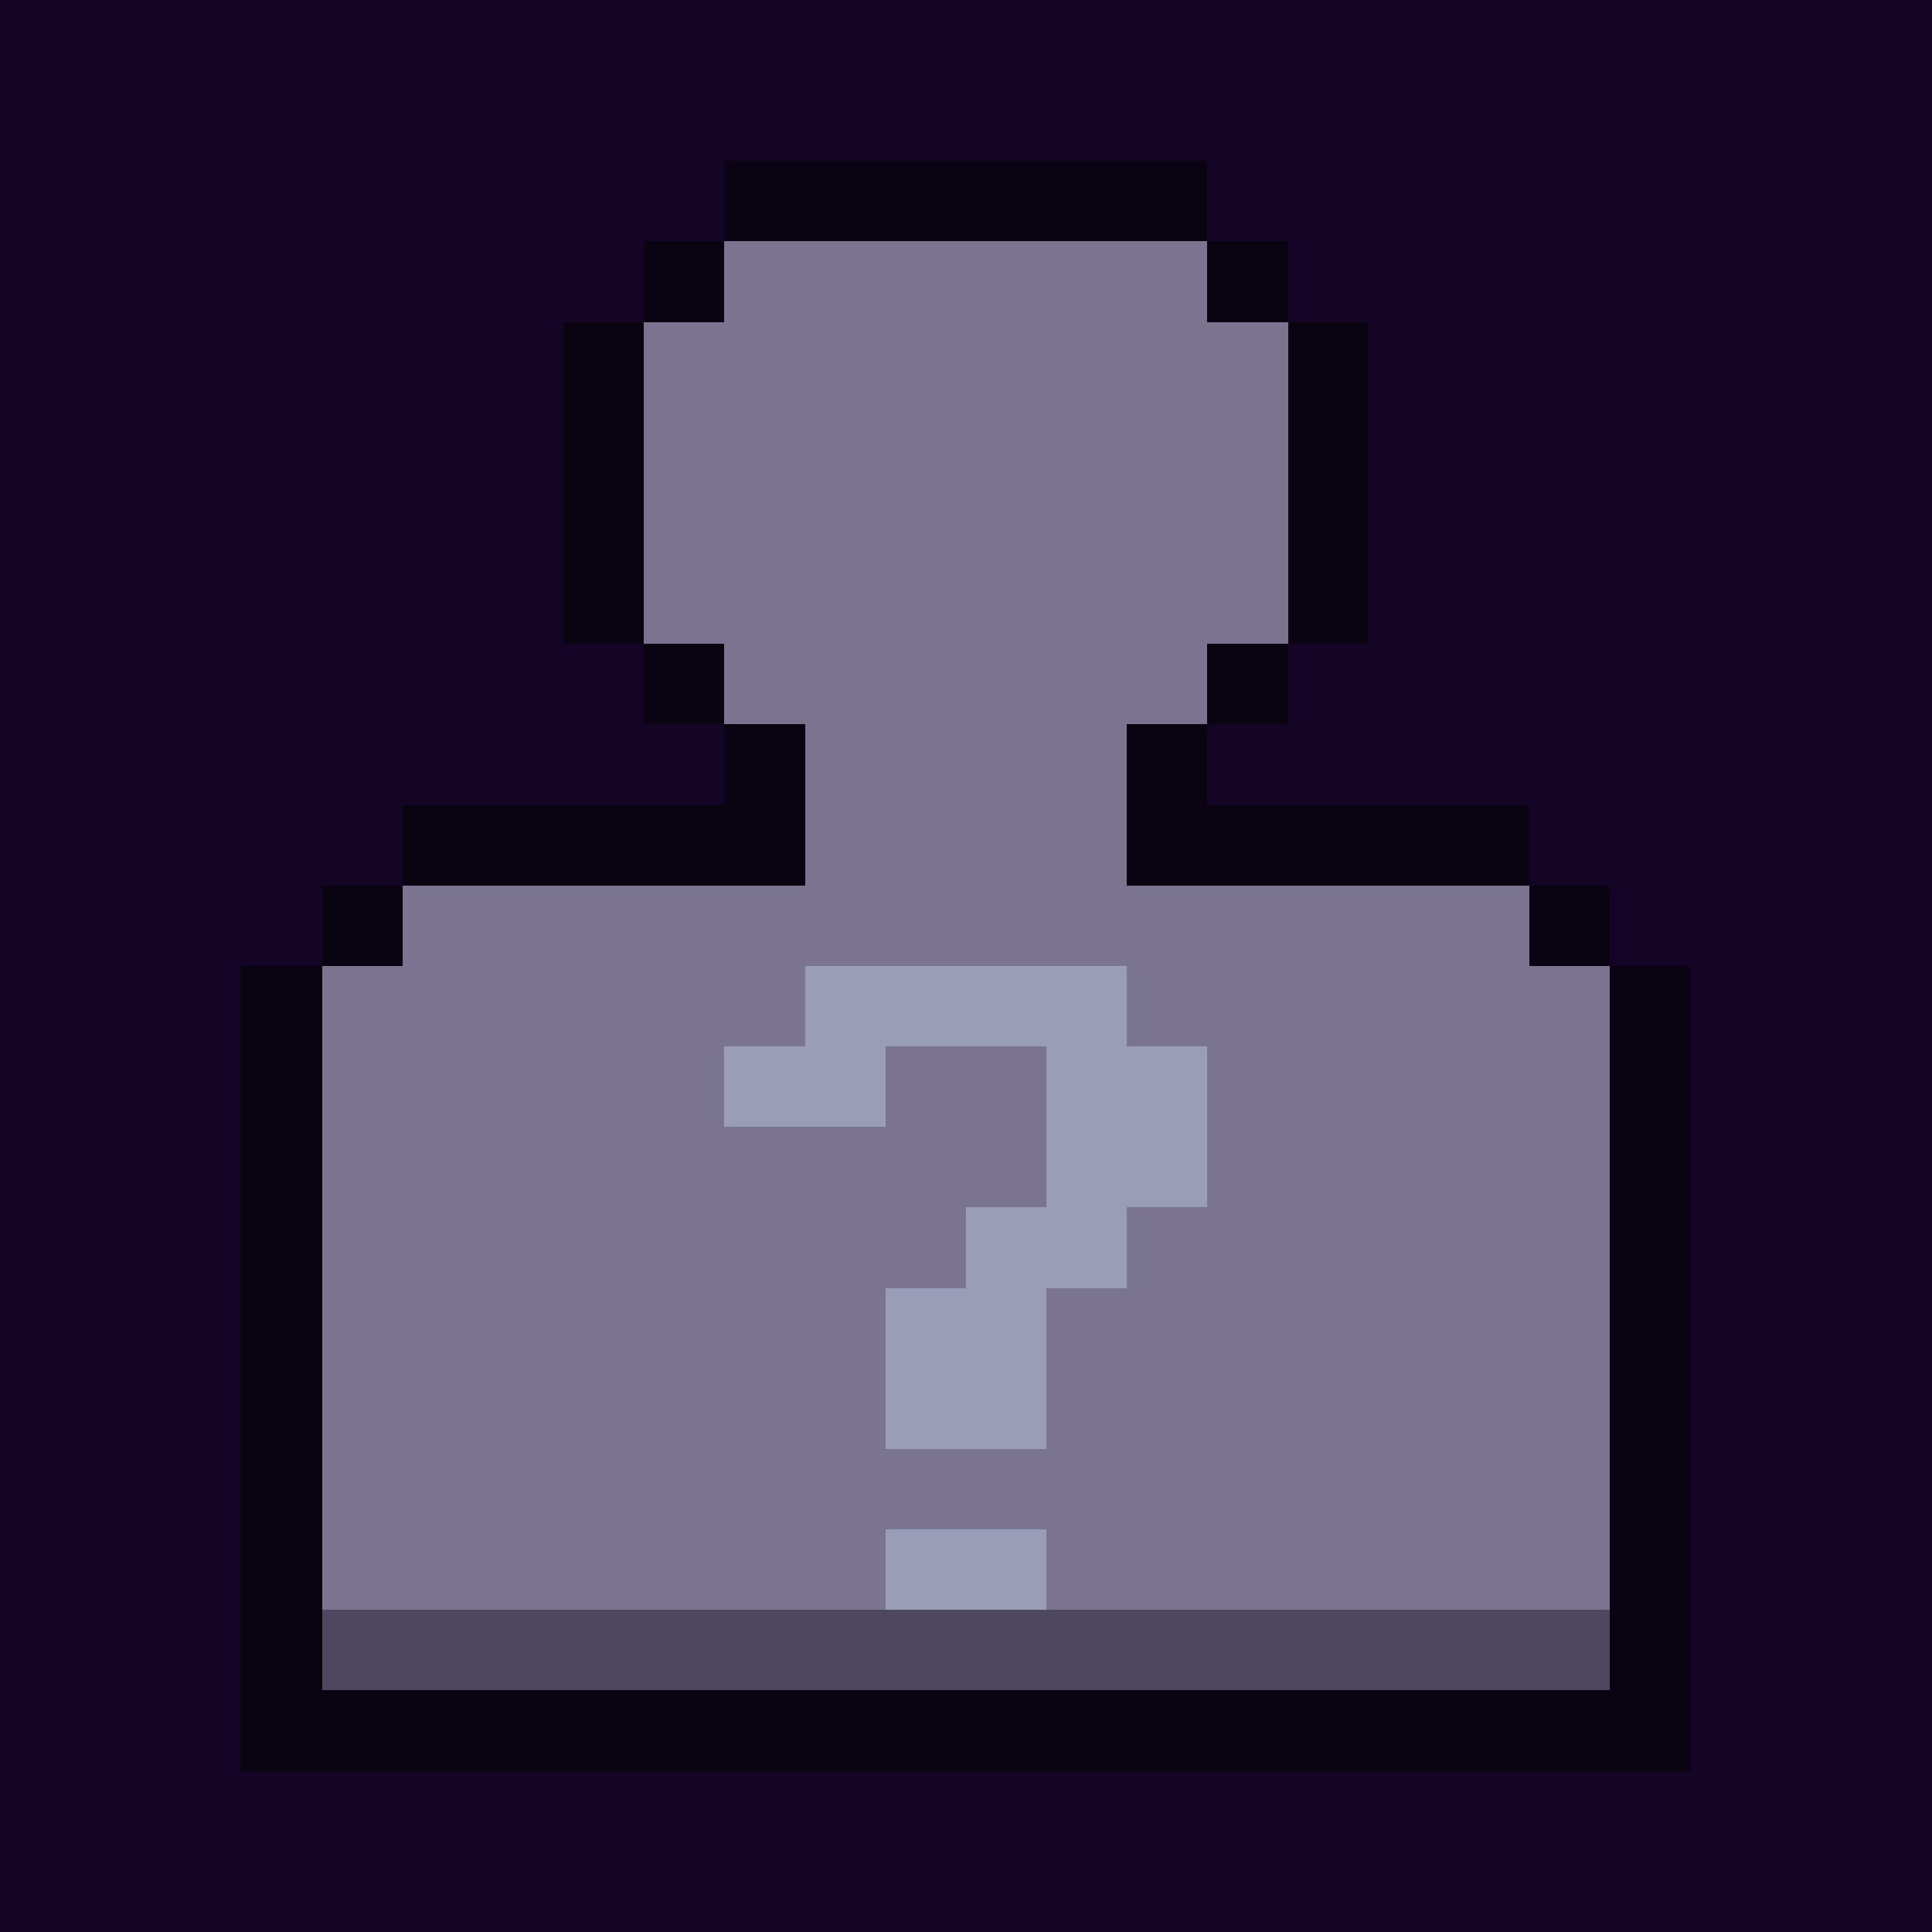
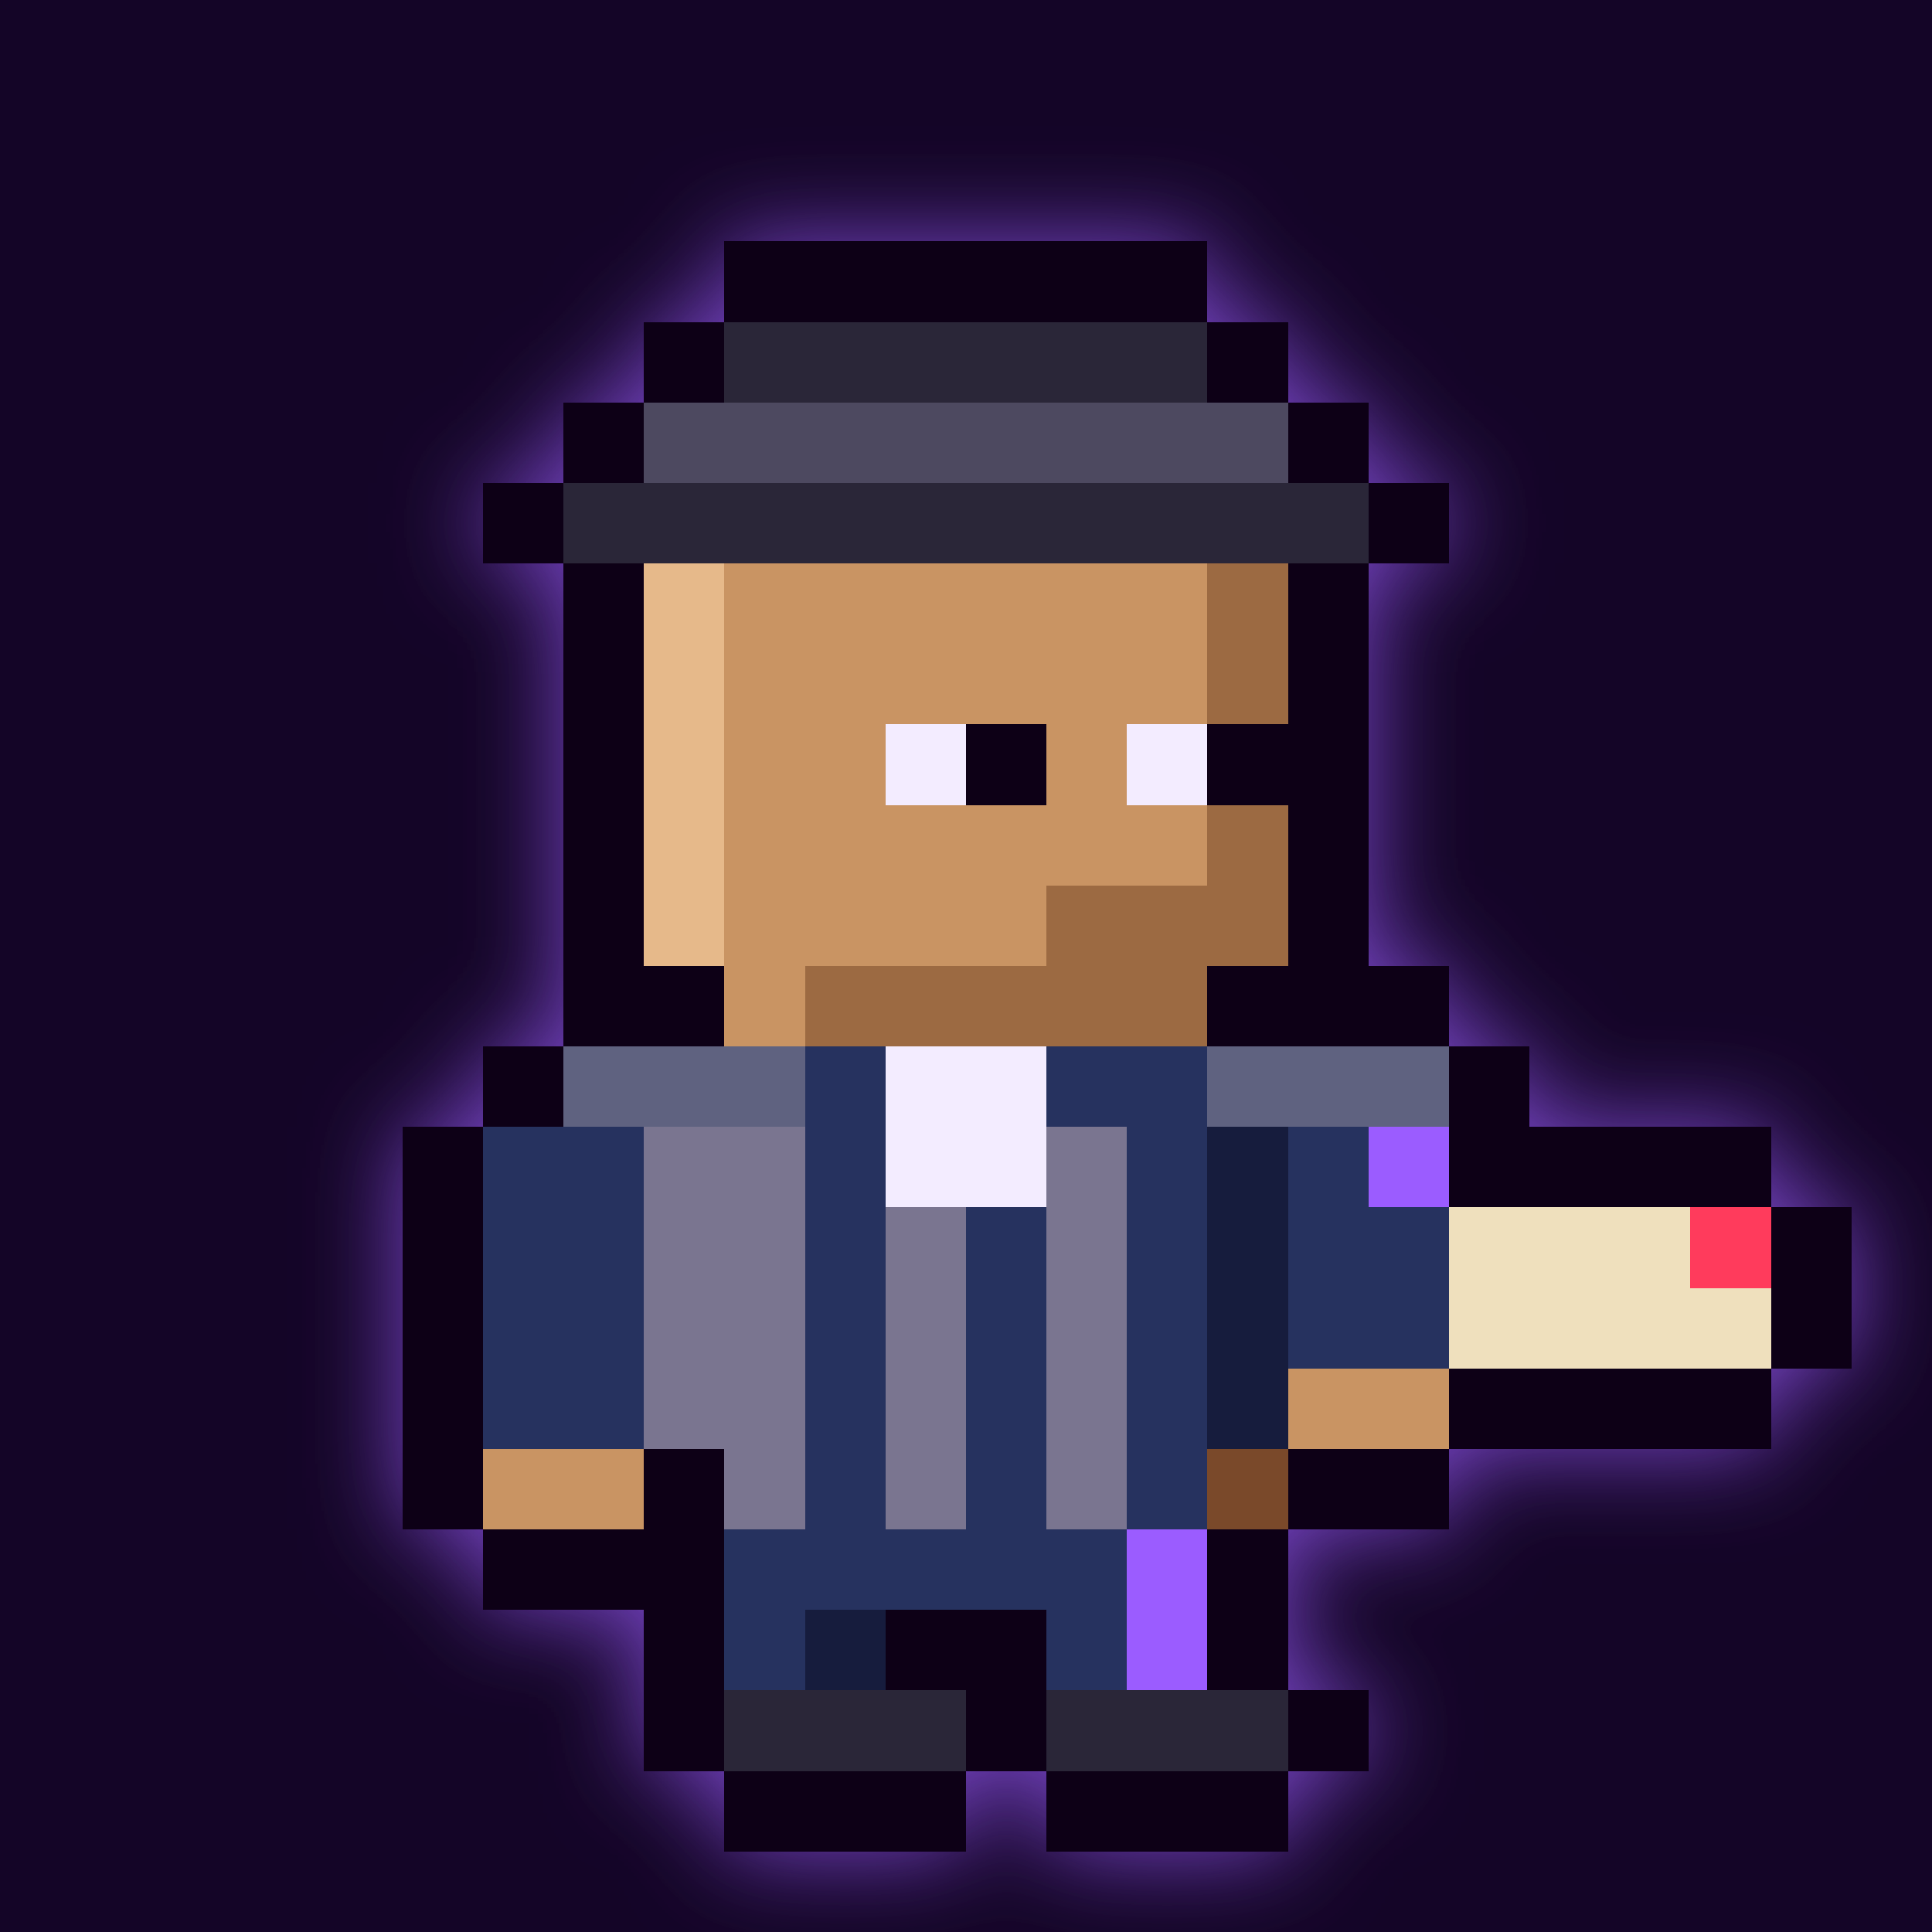
<svg xmlns="http://www.w3.org/2000/svg" width="96" height="96" viewBox="0 0 24 24" shape-rendering="crispEdges">
+   <filter id="glow-enforcer" x="-20%" y="-20%" width="140%" height="140%">
+     <feDropShadow dx="0" dy="0" stdDeviation="0.6" flood-color="#9b5cff" flood-opacity="0.75" />
+   </filter>
  <rect width="24" height="24" fill="#140527" />
-   <path fill="#0a0412" d="M9 2h6v1h-6zM8 3h1v1h-1zM15 3h1v1h-1zM7 4h1v1h-1zM16 4h1v1h-1zM7 5h1v1h-1zM16 5h1v1h-1zM7 6h1v1h-1zM16 6h1v1h-1zM7 7h1v1h-1zM16 7h1v1h-1zM8 8h1v1h-1zM15 8h1v1h-1zM9 9h1v1h-1zM14 9h1v1h-1zM5 10h5v1h-5zM14 10h5v1h-5zM4 11h1v1h-1zM19 11h1v1h-1zM3 12h1v1h-1zM20 12h1v1h-1zM3 13h1v1h-1zM20 13h1v1h-1zM3 14h1v1h-1zM20 14h1v1h-1zM3 15h1v1h-1zM20 15h1v1h-1zM3 16h1v1h-1zM20 16h1v1h-1zM3 17h1v1h-1zM20 17h1v1h-1zM3 18h1v1h-1zM20 18h1v1h-1zM3 19h1v1h-1zM20 19h1v1h-1zM3 20h1v1h-1zM20 20h1v1h-1zM3 21h18v1h-18z" />
-   <path fill="#7a7490" d="M9 3h6v1h-6zM8 4h8v1h-8zM8 5h8v1h-8zM8 6h8v1h-8zM8 7h8v1h-8zM9 8h6v1h-6zM10 9h4v1h-4zM10 10h4v1h-4zM5 11h14v1h-14zM4 12h6v1h-6zM14 12h6v1h-6zM4 13h5v1h-5zM11 13h2v1h-2zM15 13h5v1h-5zM4 14h9v1h-9zM15 14h5v1h-5zM4 15h8v1h-8zM14 15h6v1h-6zM4 16h7v1h-7zM13 16h7v1h-7zM4 17h7v1h-7zM13 17h7v1h-7zM4 18h16v1h-16zM4 19h7v1h-7zM13 19h7v1h-7z" />
-   <path fill="#9a9db8" d="M10 12h4v1h-4zM9 13h2v1h-2zM13 13h2v1h-2zM13 14h2v1h-2zM12 15h2v1h-2zM11 16h2v1h-2zM11 17h2v1h-2zM11 19h2v1h-2z" />
-   <path fill="#4d4860" d="M4 20h16v1h-16z" />
+   <g filter="url(#glow-enforcer)">
+     <path fill="#0a0412" d="M9 3h6v1h-6zM8 4h1v1h-1zM15 4h1v1h-1zM7 5h1v1h-1zM16 5h1v1h-1zM6 6h1v1h-1zM17 6h1v1h-1zM7 7h1v1h-1zM16 7h1v1h-1zM7 8h1v1h-1zM16 8h1v1h-1zM7 9h1v1h-1zM12 9h1v1h-1zM15 9h2v1h-2zM7 10h1v1h-1zM16 10h1v1h-1zM7 11h1v1h-1zM16 11h1v1h-1zM7 12h2v1h-2zM15 12h3v1h-3zM6 13h1v1h-1zM18 13h1v1h-1zM5 14h1v1h-1zM18 14h4v1h-4zM5 15h1v1h-1zM22 15h1v1h-1zM5 16h1v1h-1zM22 16h1v1h-1zM5 17h1v1h-1zM18 17h4v1h-4zM5 18h1v1h-1zM8 18h1v1h-1zM16 18h2v1h-2zM6 19h3v1h-3zM15 19h1v1h-1zM8 20h1v1h-1zM11 20h2v1h-2zM15 20h1v1h-1zM8 21h1v1h-1zM12 21h1v1h-1zM16 21h1v1h-1zM9 22h3v1h-3zM13 22h3v1h-3z" />
+     <path fill="#2c2838" d="M9 4h6v1h-6zM7 6h10v1h-10zM9 21h3v1h-3zM13 21h3v1h-3z" />
+     <path fill="#4d4860" d="M8 5h8v1h-8z" />
+     <path fill="#e6b98a" d="M8 7h1v1h-1zM8 8h1v1h-1zM8 9h1v1h-1zM8 10h1v1h-1zM8 11h1v1h-1z" />
+     <path fill="#c99464" d="M9 7h6v1h-6zM9 8h6v1h-6zM9 9h2v1h-2zM13 9h1v1h-1zM9 10h6v1h-6zM9 11h4v1h-4zM9 12h1v1h-1zM16 17h2v1h-2zM6 18h2v1h-2z" />
+     <path fill="#9c6b42" d="M15 7h1v1h-1zM15 8h1v1h-1zM15 10h1v1h-1zM13 11h3v1h-3zM10 12h5v1h-5z" />
+     <path fill="#f3ecff" d="M11 9h1v1h-1zM14 9h1v1h-1zM11 13h2v1h-2zM11 14h2v1h-2z" />
+     <path fill="#5f6280" d="M7 13h3v1h-3zM15 13h3v1h-3z" />
+     <path fill="#26305e" d="M10 13h1v1h-1zM13 13h2v1h-2zM6 14h2v1h-2zM10 14h1v1h-1zM14 14h1v1h-1zM16 14h1v1h-1zM6 15h2v1h-2zM10 15h1v1h-1zM12 15h1v1h-1zM14 15h1v1h-1zM16 15h2v1h-2zM6 16h2v1h-2zM10 16h1v1h-1zM12 16h1v1h-1zM14 16h1v1h-1zM16 16h2v1h-2zM6 17h2v1h-2zM10 17h1v1h-1zM12 17h1v1h-1zM14 17h1v1h-1zM10 18h1v1h-1zM12 18h1v1h-1zM14 18h1v1h-1zM9 19h5v1h-5zM9 20h1v1h-1zM13 20h1v1h-1z" />
+     <path fill="#7a7490" d="M8 14h2v1h-2zM13 14h1v1h-1zM8 15h2v1h-2zM11 15h1v1h-1zM13 15h1v1h-1zM8 16h2v1h-2zM11 16h1v1h-1zM13 16h1v1h-1zM8 17h2v1h-2zM11 17h1v1h-1zM13 17h1v1h-1zM9 18h1v1h-1zM11 18h1v1h-1zM13 18h1v1h-1z" />
+     <path fill="#161c3d" d="M15 14h1v1h-1zM15 15h1v1h-1zM15 16h1v1h-1zM15 17h1v1h-1zM10 20h1v1h-1z" />
+     <path fill="#9b5cff" d="M17 14h1v1h-1zM14 19h1v1h-1zM14 20h1v1h-1z" />
+     <path fill="#efe0bd" d="M18 15h3v1h-3zM18 16h4v1h-4z" />
+     <path fill="#ff3b5c" d="M21 15h1v1h-1z" />
+     <path fill="#7a4a2a" d="M15 18h1v1h-1z" />
+   </g>
</svg>
